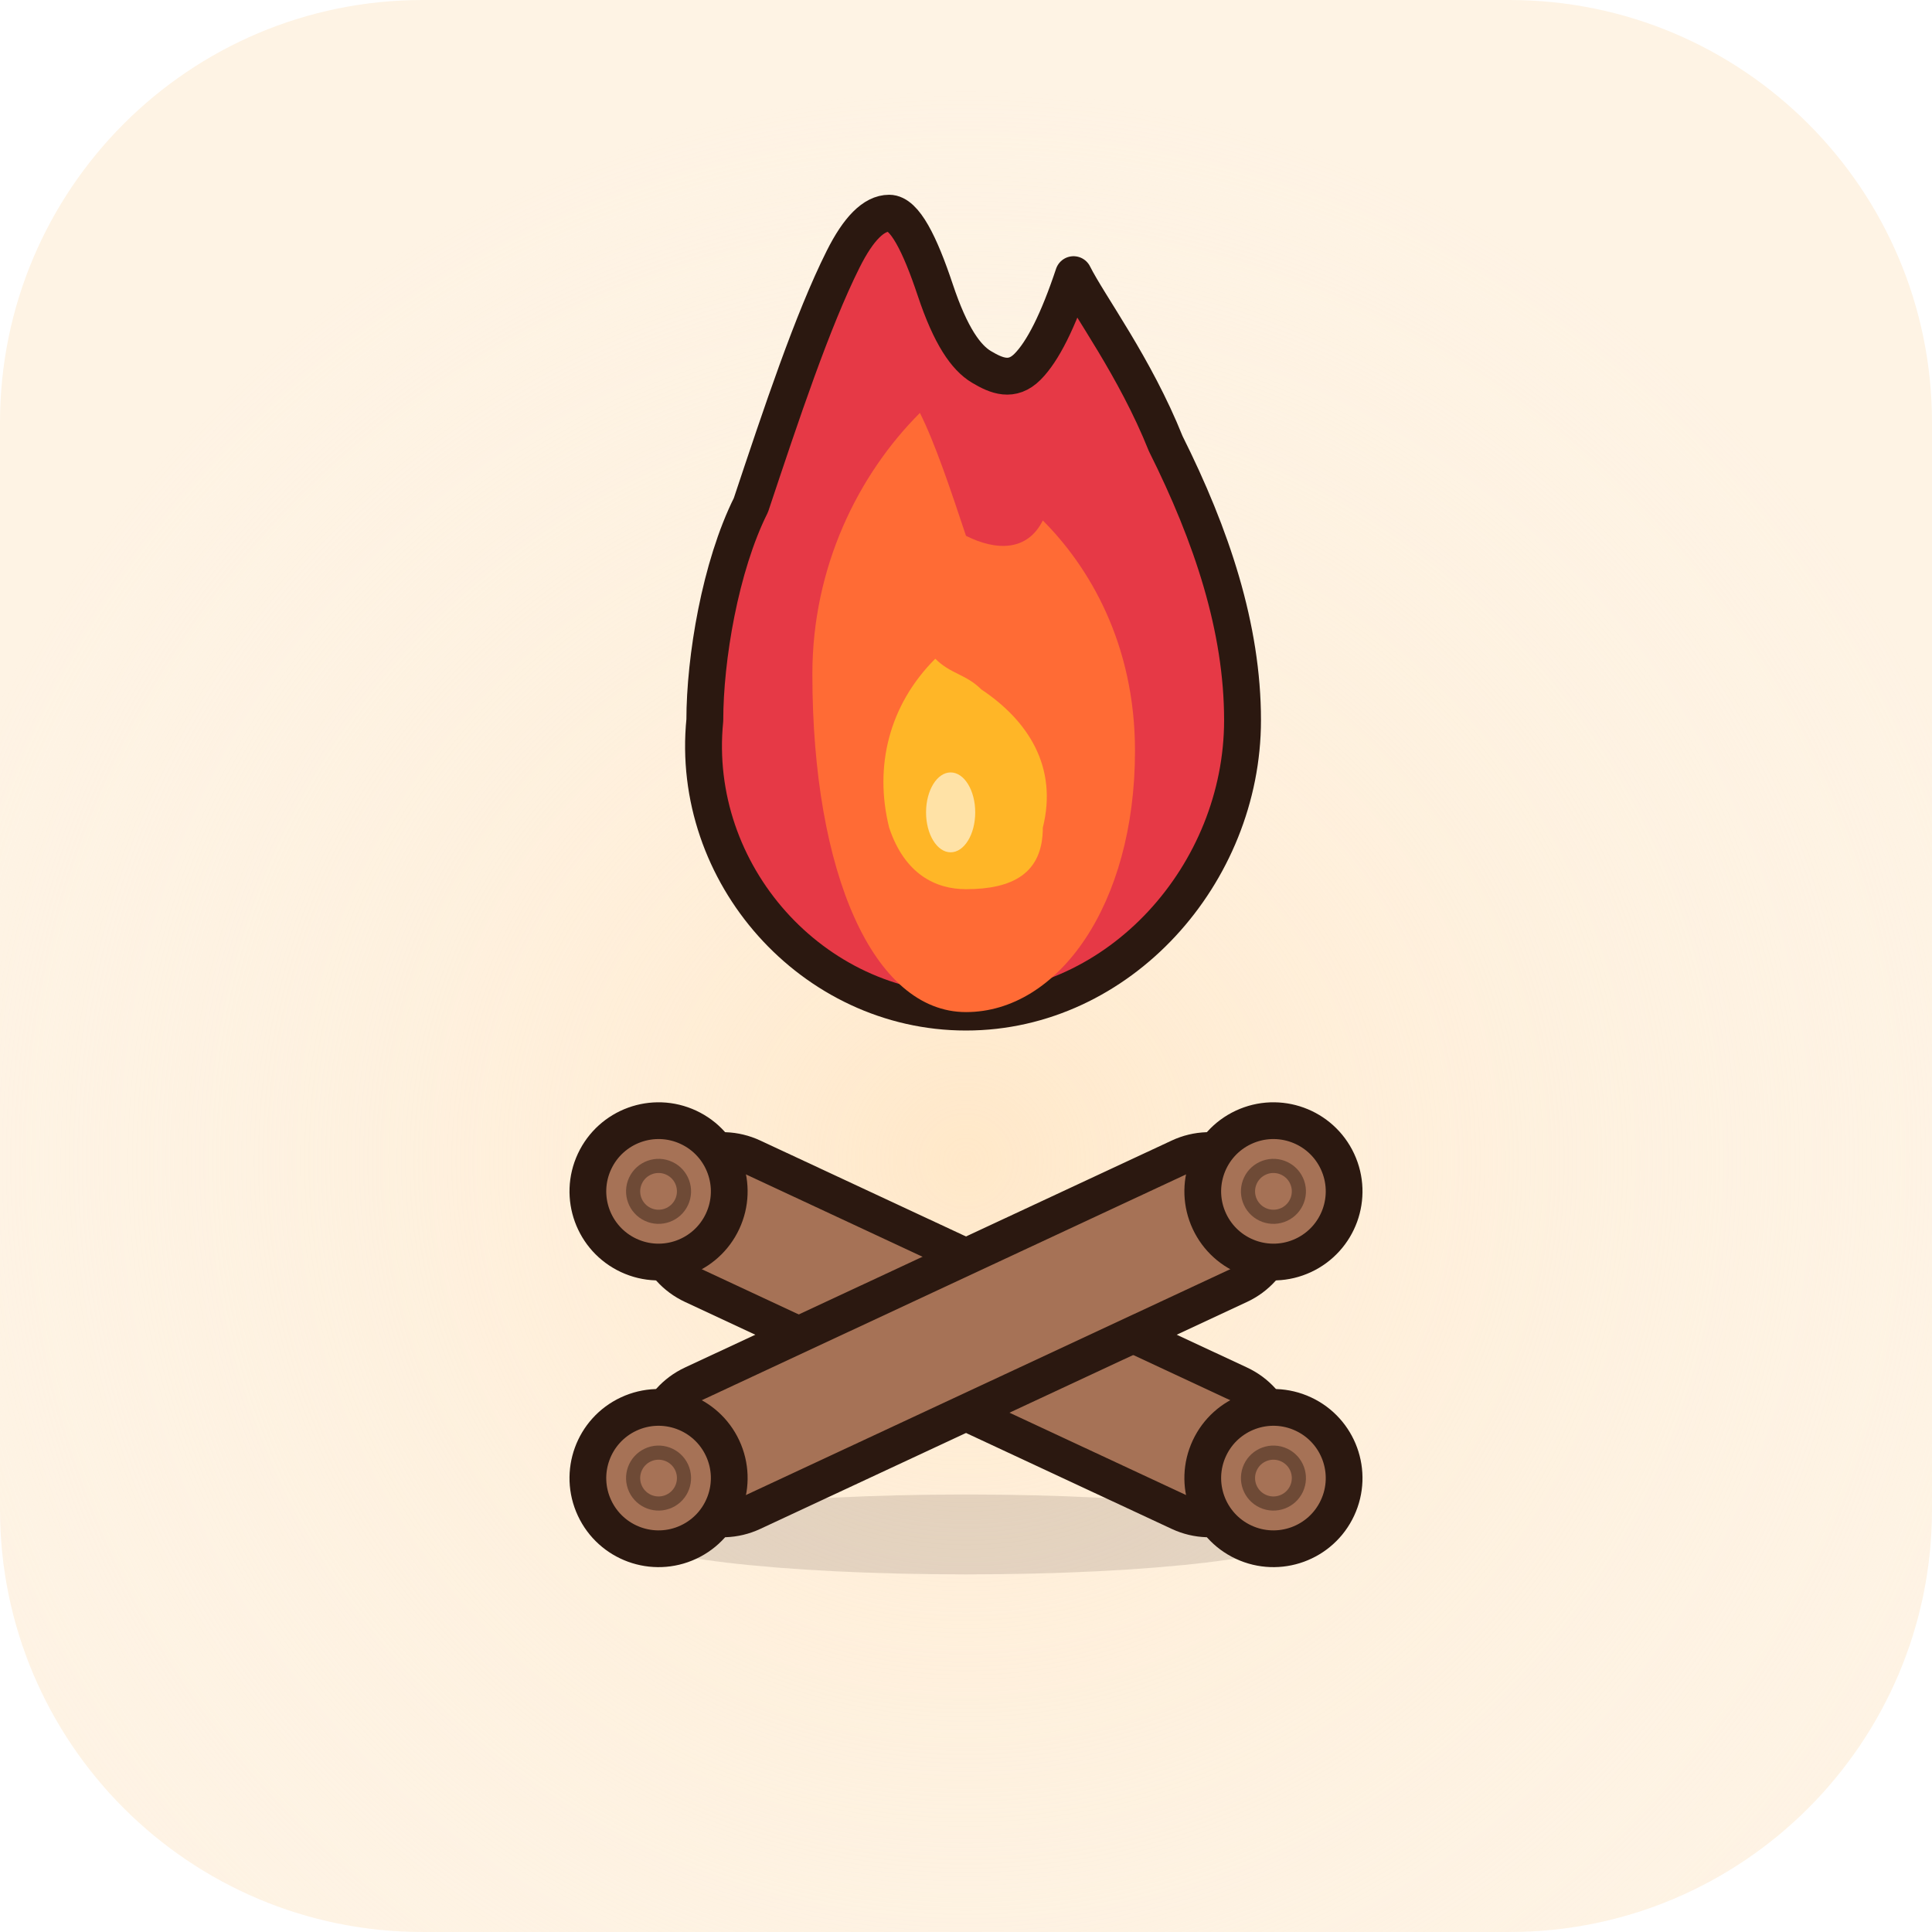
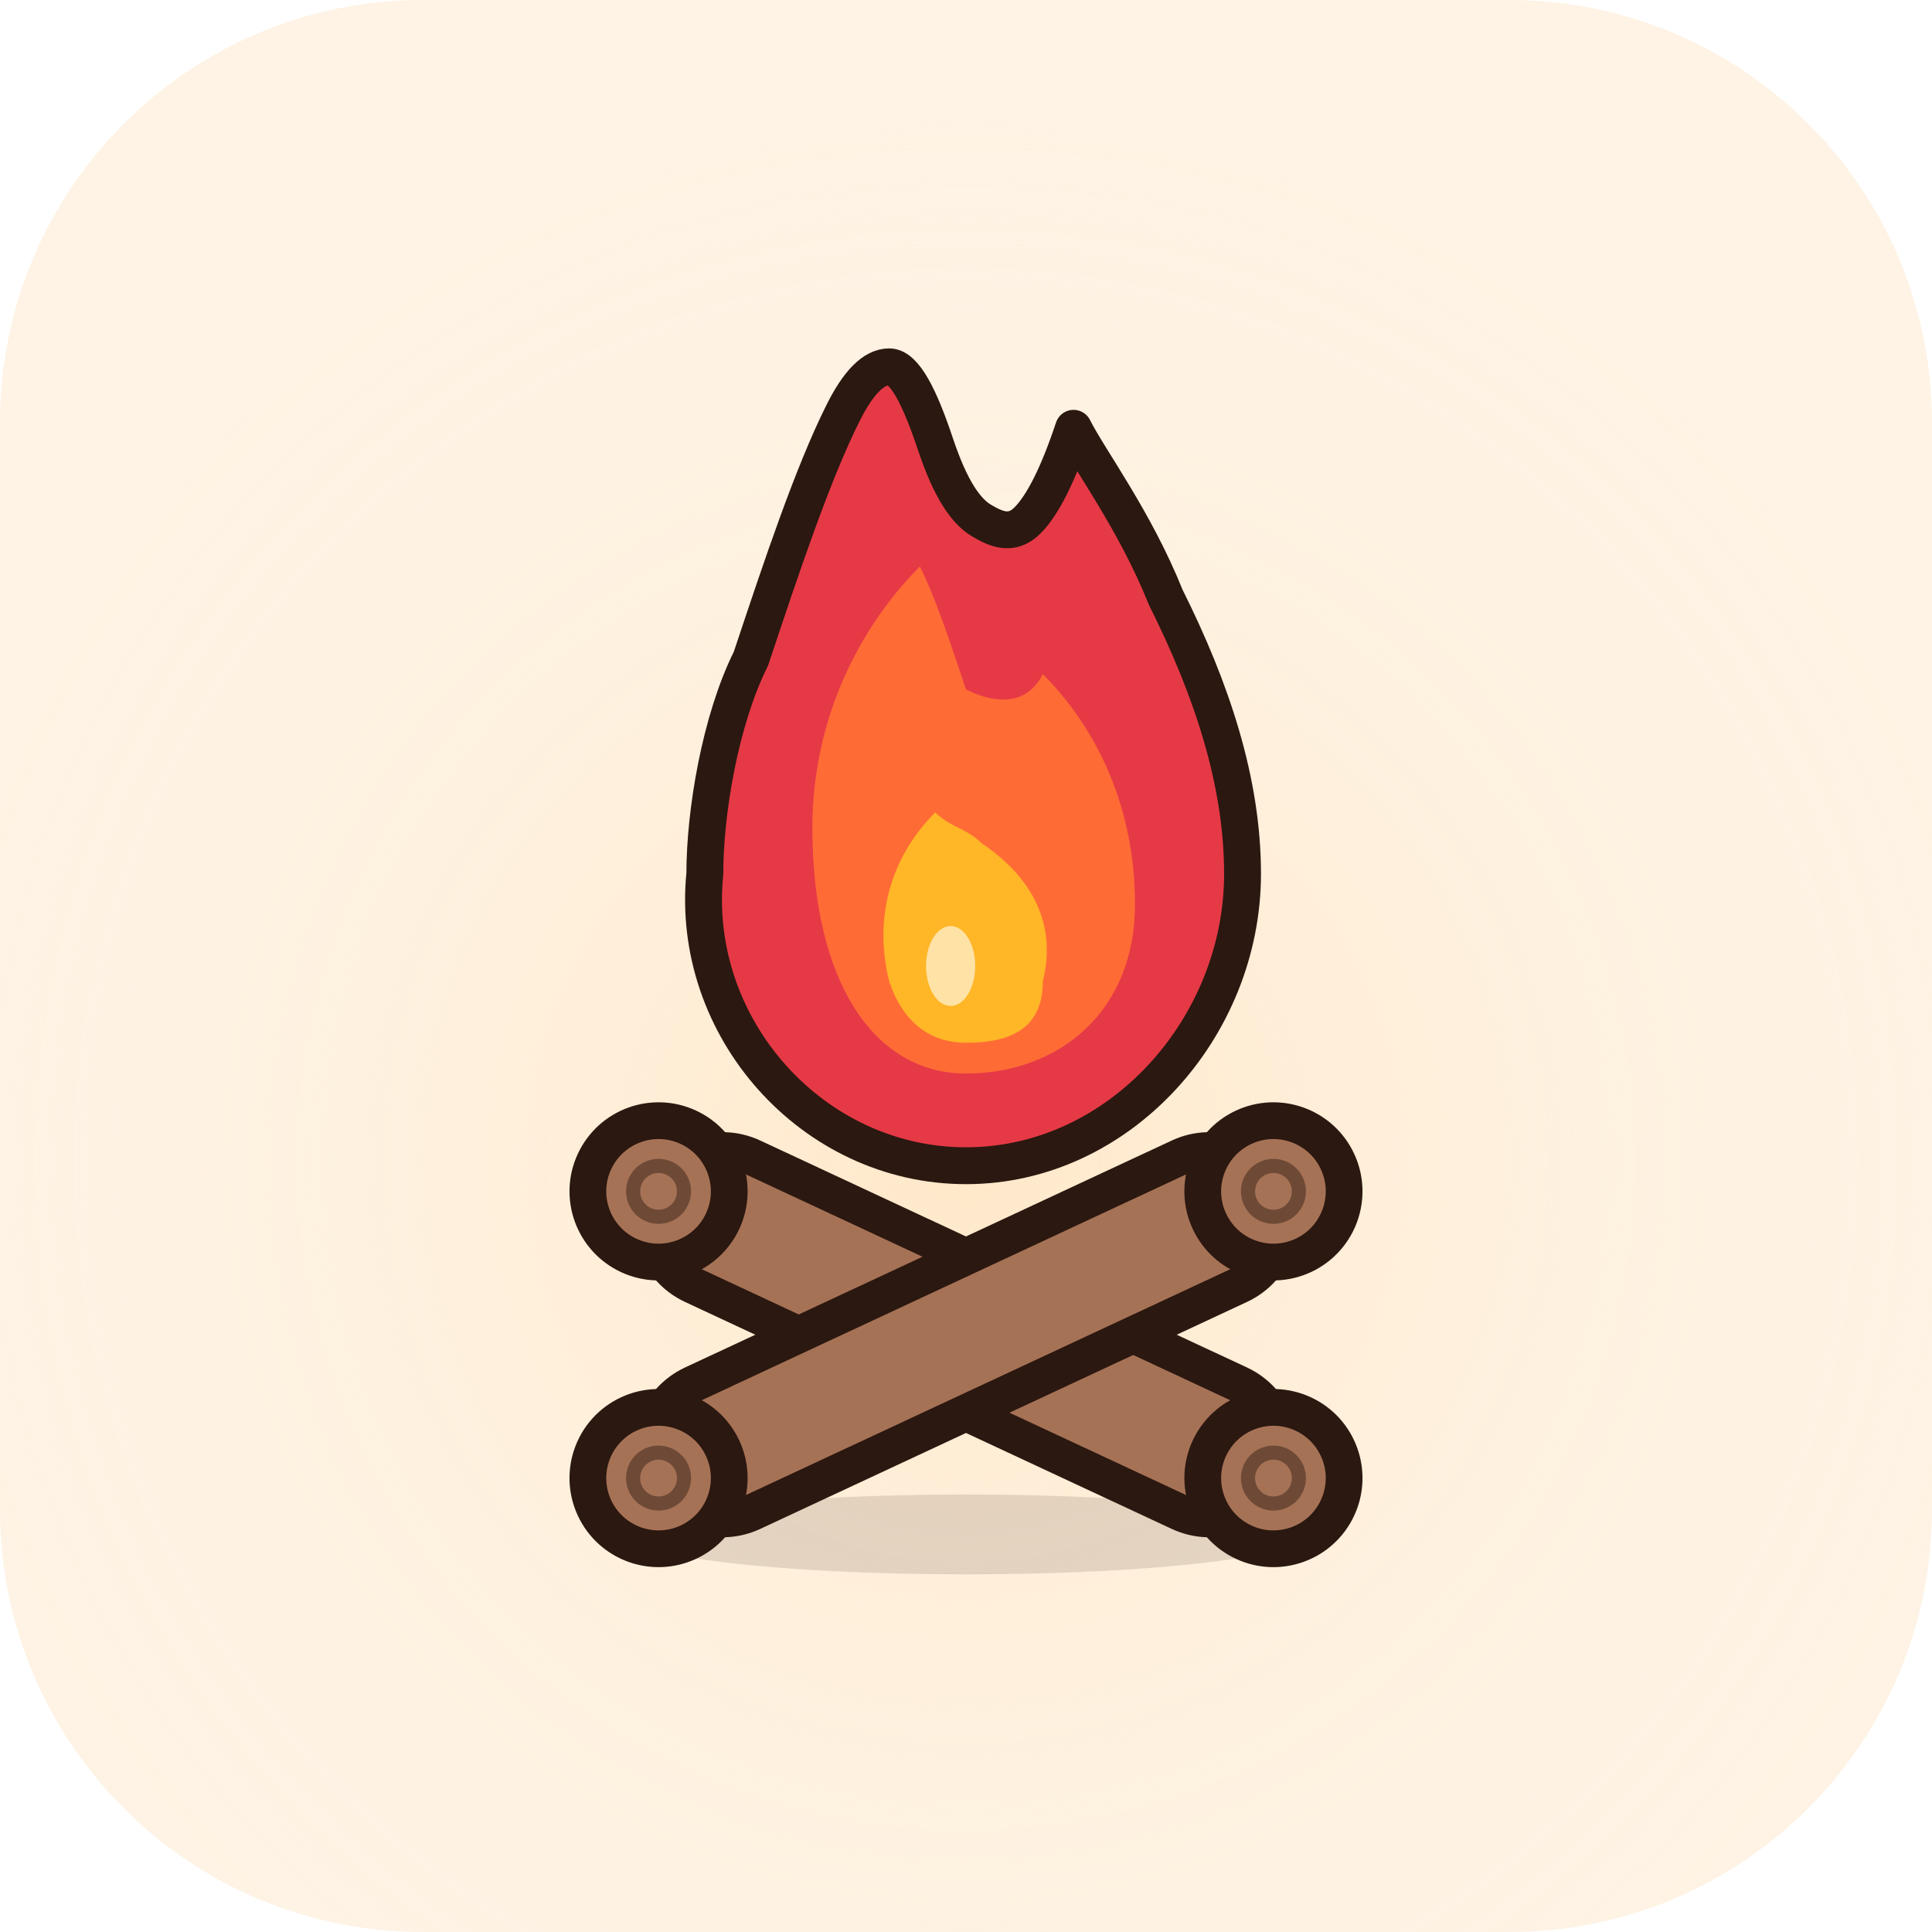
<svg xmlns="http://www.w3.org/2000/svg" viewBox="0 0 512 512">
  <defs>
    <radialGradient id="warmth" cx="50%" cy="60%" r="55%">
      <stop offset="0%" stop-color="#ffe8c9" />
      <stop offset="100%" stop-color="#fef3e4" stop-opacity="0" />
    </radialGradient>
  </defs>
  <rect width="512" height="512" rx="112" fill="#fef3e4" />
  <rect width="512" height="512" rx="112" fill="url(#warmth)" />
  <svg x="28" y="28" width="456" height="456" viewBox="0 0 56 56" preserveAspectRatio="xMidYMid meet">
    <ellipse cx="28" cy="46.5" rx="11" ry="1.3" fill="#2b1810" opacity="0.13" />
    <g transform="translate(28, 40) scale(0.92)">
      <g transform="rotate(25)">
        <rect x="-12" y="-2.5" width="24" height="5" rx="2.5" fill="#a67256" stroke="#2b1810" stroke-width="1.3" stroke-linejoin="round" />
        <circle cx="-12" cy="0" r="2.5" fill="#a67256" stroke="#2b1810" stroke-width="1.3" />
        <circle cx="-12" cy="0" r="0.9" fill="none" stroke="#2b1810" stroke-width="0.5" opacity="0.45" />
        <circle cx="12" cy="0" r="2.5" fill="#a67256" stroke="#2b1810" stroke-width="1.3" />
        <circle cx="12" cy="0" r="0.9" fill="none" stroke="#2b1810" stroke-width="0.5" opacity="0.45" />
      </g>
      <g transform="rotate(-25)">
        <rect x="-12" y="-2.5" width="24" height="5" rx="2.5" fill="#a67256" stroke="#2b1810" stroke-width="1.3" stroke-linejoin="round" />
        <circle cx="-12" cy="0" r="2.5" fill="#a67256" stroke="#2b1810" stroke-width="1.3" />
        <circle cx="-12" cy="0" r="0.9" fill="none" stroke="#2b1810" stroke-width="0.5" opacity="0.45" />
        <circle cx="12" cy="0" r="2.5" fill="#a67256" stroke="#2b1810" stroke-width="1.3" />
        <circle cx="12" cy="0" r="0.9" fill="none" stroke="#2b1810" stroke-width="0.5" opacity="0.45" />
      </g>
    </g>
-     <svg x="12" y="1" width="32" height="32" viewBox="0 0 32 32" preserveAspectRatio="xMidYMid meet">
+     <svg x="12" y="6" width="32" height="32" viewBox="0 0 32 32" preserveAspectRatio="xMidYMid meet">
      <path d="M12 4 C 11 6, 10 9, 9 12 C 8 14, 7.5 17, 7.5 19 C 7 24, 11 28.5, 16 28.5 C 21 28.5, 25 24, 25 19 C 25 16, 24 13, 22.5 10 C 21.5 7.5, 20 5.5, 19.5 4.5 C 19 6, 18.5 7, 18 7.5 C 17.5 8, 17 7.8, 16.5 7.5 C 16 7.2, 15.5 6.5, 15 5 C 14.5 3.5, 14 2.5, 13.5 2.5 C 13 2.5, 12.5 3, 12 4 Z" fill="#e63946" stroke="#2b1810" stroke-width="1.2" stroke-linejoin="round" />
-       <path d="M14.5 9 C 12.5 11, 11 14, 11 17.5 C 11 24, 13 28.5, 16 28.5 C 19 28.5, 21.5 25, 21.5 20 C 21.5 16.5, 20 14, 18.5 12.5 C 18 13.5, 17 13.5, 16 13 C 15.5 11.5, 15 10, 14.5 9 Z" fill="#ff6b35" />
+       <path d="M14.5 9 C 12.5 11, 11 14, 11 17.5 C 11 22.5, 13 25.5, 16 25.5 C 19 25.5, 21.5 23.5, 21.5 20 C 21.5 16.5, 20 14, 18.5 12.5 C 18 13.5, 17 13.5, 16 13 C 15.5 11.5, 15 10, 14.5 9 Z" fill="#ff6b35" />
      <path d="M15 17 C 13.5 18.5, 13 20.5, 13.5 22.5 C 14 24, 15 24.5, 16 24.5 C 17.5 24.5, 18.5 24, 18.5 22.5 C 19 20.5, 18 19, 16.5 18 C 16 17.5, 15.5 17.5, 15 17 Z" fill="#ffb627" />
      <ellipse cx="15.5" cy="22" rx="0.8" ry="1.3" fill="#fff5db" opacity="0.7" />
    </svg>
  </svg>
</svg>
